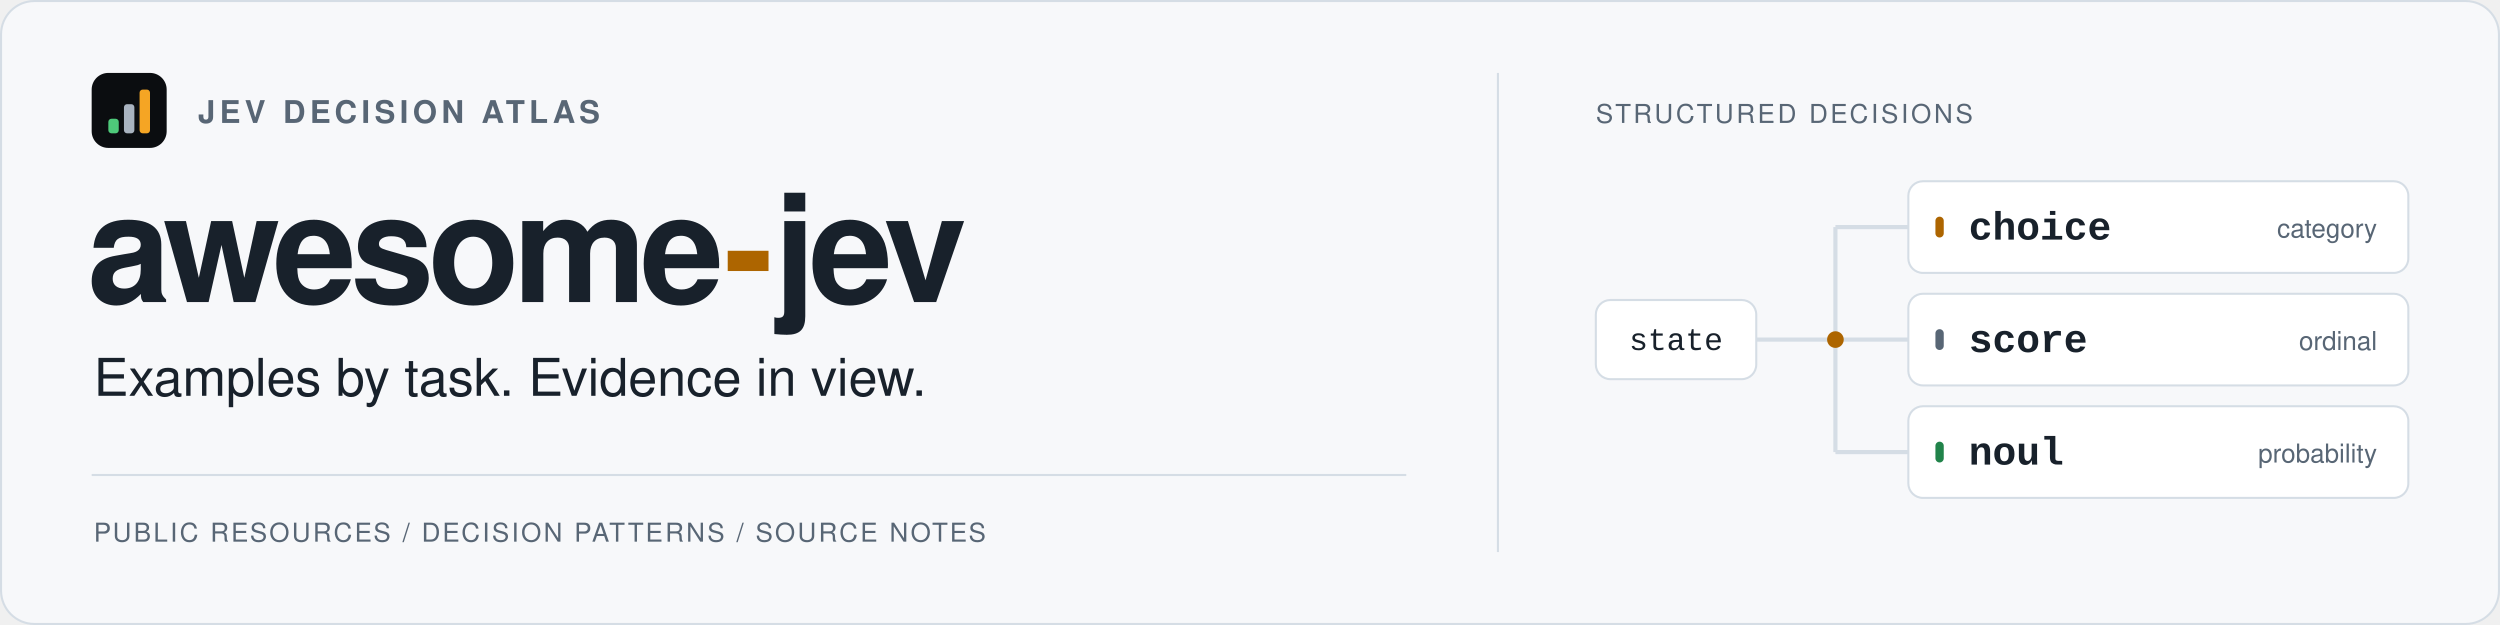
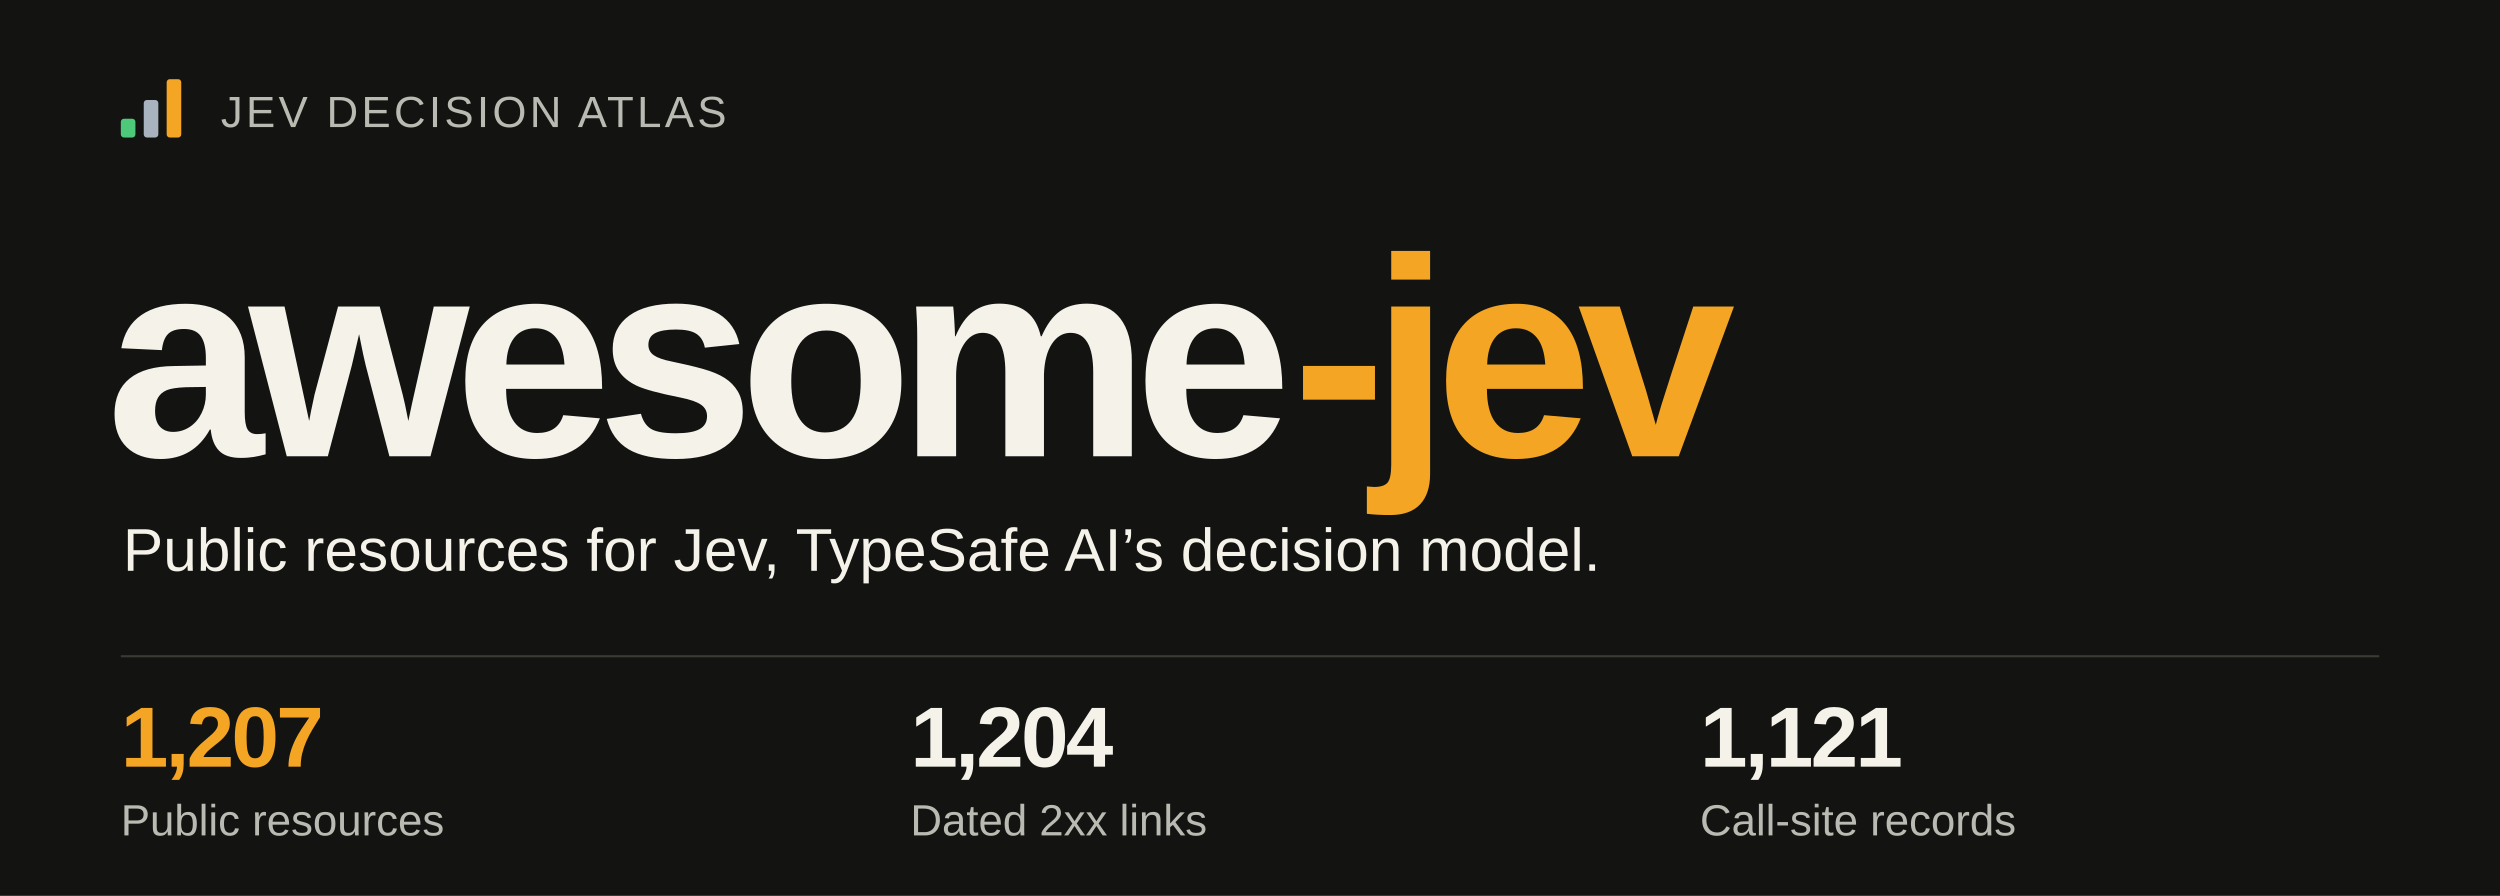
- <svg xmlns="http://www.w3.org/2000/svg" width="1200" height="300" viewBox="0 0 1200 300" role="img" aria-labelledby="title description">
+ <svg xmlns="http://www.w3.org/2000/svg" width="1200" height="430" viewBox="0 0 1200 430" role="img" aria-labelledby="title description">
  <style>
- text{font-family:-apple-system,BlinkMacSystemFont,'Segoe UI',Helvetica,Arial,'Noto Sans CJK SC',sans-serif;fill:#18212b}
- .mono{font-family:ui-monospace,SFMono-Regular,Consolas,'Liberation Mono',monospace}
- .muted{fill:#586675}
+ text{font-family:Arial,Helvetica,'Noto Sans CJK SC',sans-serif;fill:#f4f2e9}
+ .muted{fill:#b9bbb2}.amber{fill:#f5a524}
+ .wordmark{font-weight:800}.number{font-weight:700;font-variant-numeric:tabular-nums}
</style>
-   <rect x=".5" y=".5" width="1199" height="299" rx="16" fill="#f7f8fa" stroke="#d5dde5" />
-   <rect x="44" y="35" width="36" height="36" rx="8" fill="#0b0d10" />
-   <rect x="52" y="57" width="5" height="7" rx="1.5" fill="#4ec97a" />
-   <rect x="59.5" y="50" width="5" height="14" rx="1.5" fill="#a9b3c0" />
-   <rect x="67" y="43" width="5" height="21" rx="1.5" fill="#f5a524" />
-   <text x="95" y="59" font-size="15" font-weight="600" letter-spacing="2.1" class="muted">JEV DECISION ATLAS</text>
-   <text x="42" y="145" font-size="72" font-weight="750" letter-spacing="-3">awesome<tspan fill="#ad6500">-</tspan>jev</text>
-   <text x="45" y="190" font-size="25">Examples by task. Evidence in view.</text>
-   <path d="M44 228H675" stroke="#d5dde5" />
-   <text x="45" y="260" font-size="12.5" letter-spacing="1.1" class="muted">PUBLIC RESOURCES  /  DECISION PATTERNS  /  SOURCE NOTES</text>
-   <path d="M719 35V265" stroke="#d5dde5" />
-   <text x="766" y="59" font-size="12.5" letter-spacing="1.3" class="muted">STRUCTURED DECISIONS</text>
-   <path d="M843 163H881M881 109V217M881 109H916M881 163H916M881 217H916" fill="none" stroke="#d5dde5" stroke-width="2" />
-   <rect x="766" y="144" width="77" height="38" rx="7" fill="#ffffff" stroke="#d5dde5" />
-   <text x="804.5" y="168" text-anchor="middle" class="mono" font-size="15">state</text>
-   <circle cx="881" cy="163" r="4" fill="#ad6500" />
-   <rect x="916" y="87" width="240" height="44" rx="7" fill="#ffffff" stroke="#d5dde5" />
-   <rect x="929" y="104" width="4" height="10" rx="2" fill="#ad6500" />
-   <text x="945" y="115" font-size="19" font-weight="600" class="mono">choice</text>
-   <text x="1141" y="114" text-anchor="end" font-size="12.5" class="muted">category</text>
-   <rect x="916" y="141" width="240" height="44" rx="7" fill="#ffffff" stroke="#d5dde5" />
-   <rect x="929" y="158" width="4" height="10" rx="2" fill="#586675" />
-   <text x="945" y="169" font-size="19" font-weight="600" class="mono">score</text>
-   <text x="1141" y="168" text-anchor="end" font-size="12.5" class="muted">ordinal</text>
-   <rect x="916" y="195" width="240" height="44" rx="7" fill="#ffffff" stroke="#d5dde5" />
-   <rect x="929" y="212" width="4" height="10" rx="2" fill="#21834a" />
-   <text x="945" y="223" font-size="19" font-weight="600" class="mono">noul</text>
-   <text x="1141" y="222" text-anchor="end" font-size="12.5" class="muted">probability</text>
+   <rect width="1200" height="430" fill="#131412" />
+   <rect x="58" y="57" width="7" height="9" rx="1.5" fill="#4ec97a" />
+   <rect x="69" y="48" width="7" height="18" rx="1.5" fill="#a9b3c0" />
+   <rect x="80" y="38" width="7" height="28" rx="1.5" fill="#f5a524" />
+   <text x="106" y="61" font-size="21" letter-spacing="1.6" class="muted">JEV DECISION ATLAS</text>
+   <text x="51" y="219" font-size="136" letter-spacing="-7.2" class="wordmark">awesome<tspan class="amber">-jev</tspan>
+   </text>
+   <text x="59" y="274" font-size="29">Public resources for Jev, TypeSafe AI’s decision model.</text>
+   <path d="M58 315H1142" stroke="#393b34" />
+   <text x="58" y="368" font-size="41" letter-spacing="-1.3" class="number amber">1,207</text>
+   <text x="58" y="401" font-size="21" class="muted">Public resources</text>
+   <text x="437" y="368" font-size="41" letter-spacing="-1.3" class="number">1,204</text>
+   <text x="437" y="401" font-size="21" class="muted">Dated 2xx links</text>
+   <text x="816" y="368" font-size="41" letter-spacing="-1.3" class="number">1,121</text>
+   <text x="816" y="401" font-size="21" class="muted">Call-site records</text>
</svg>
